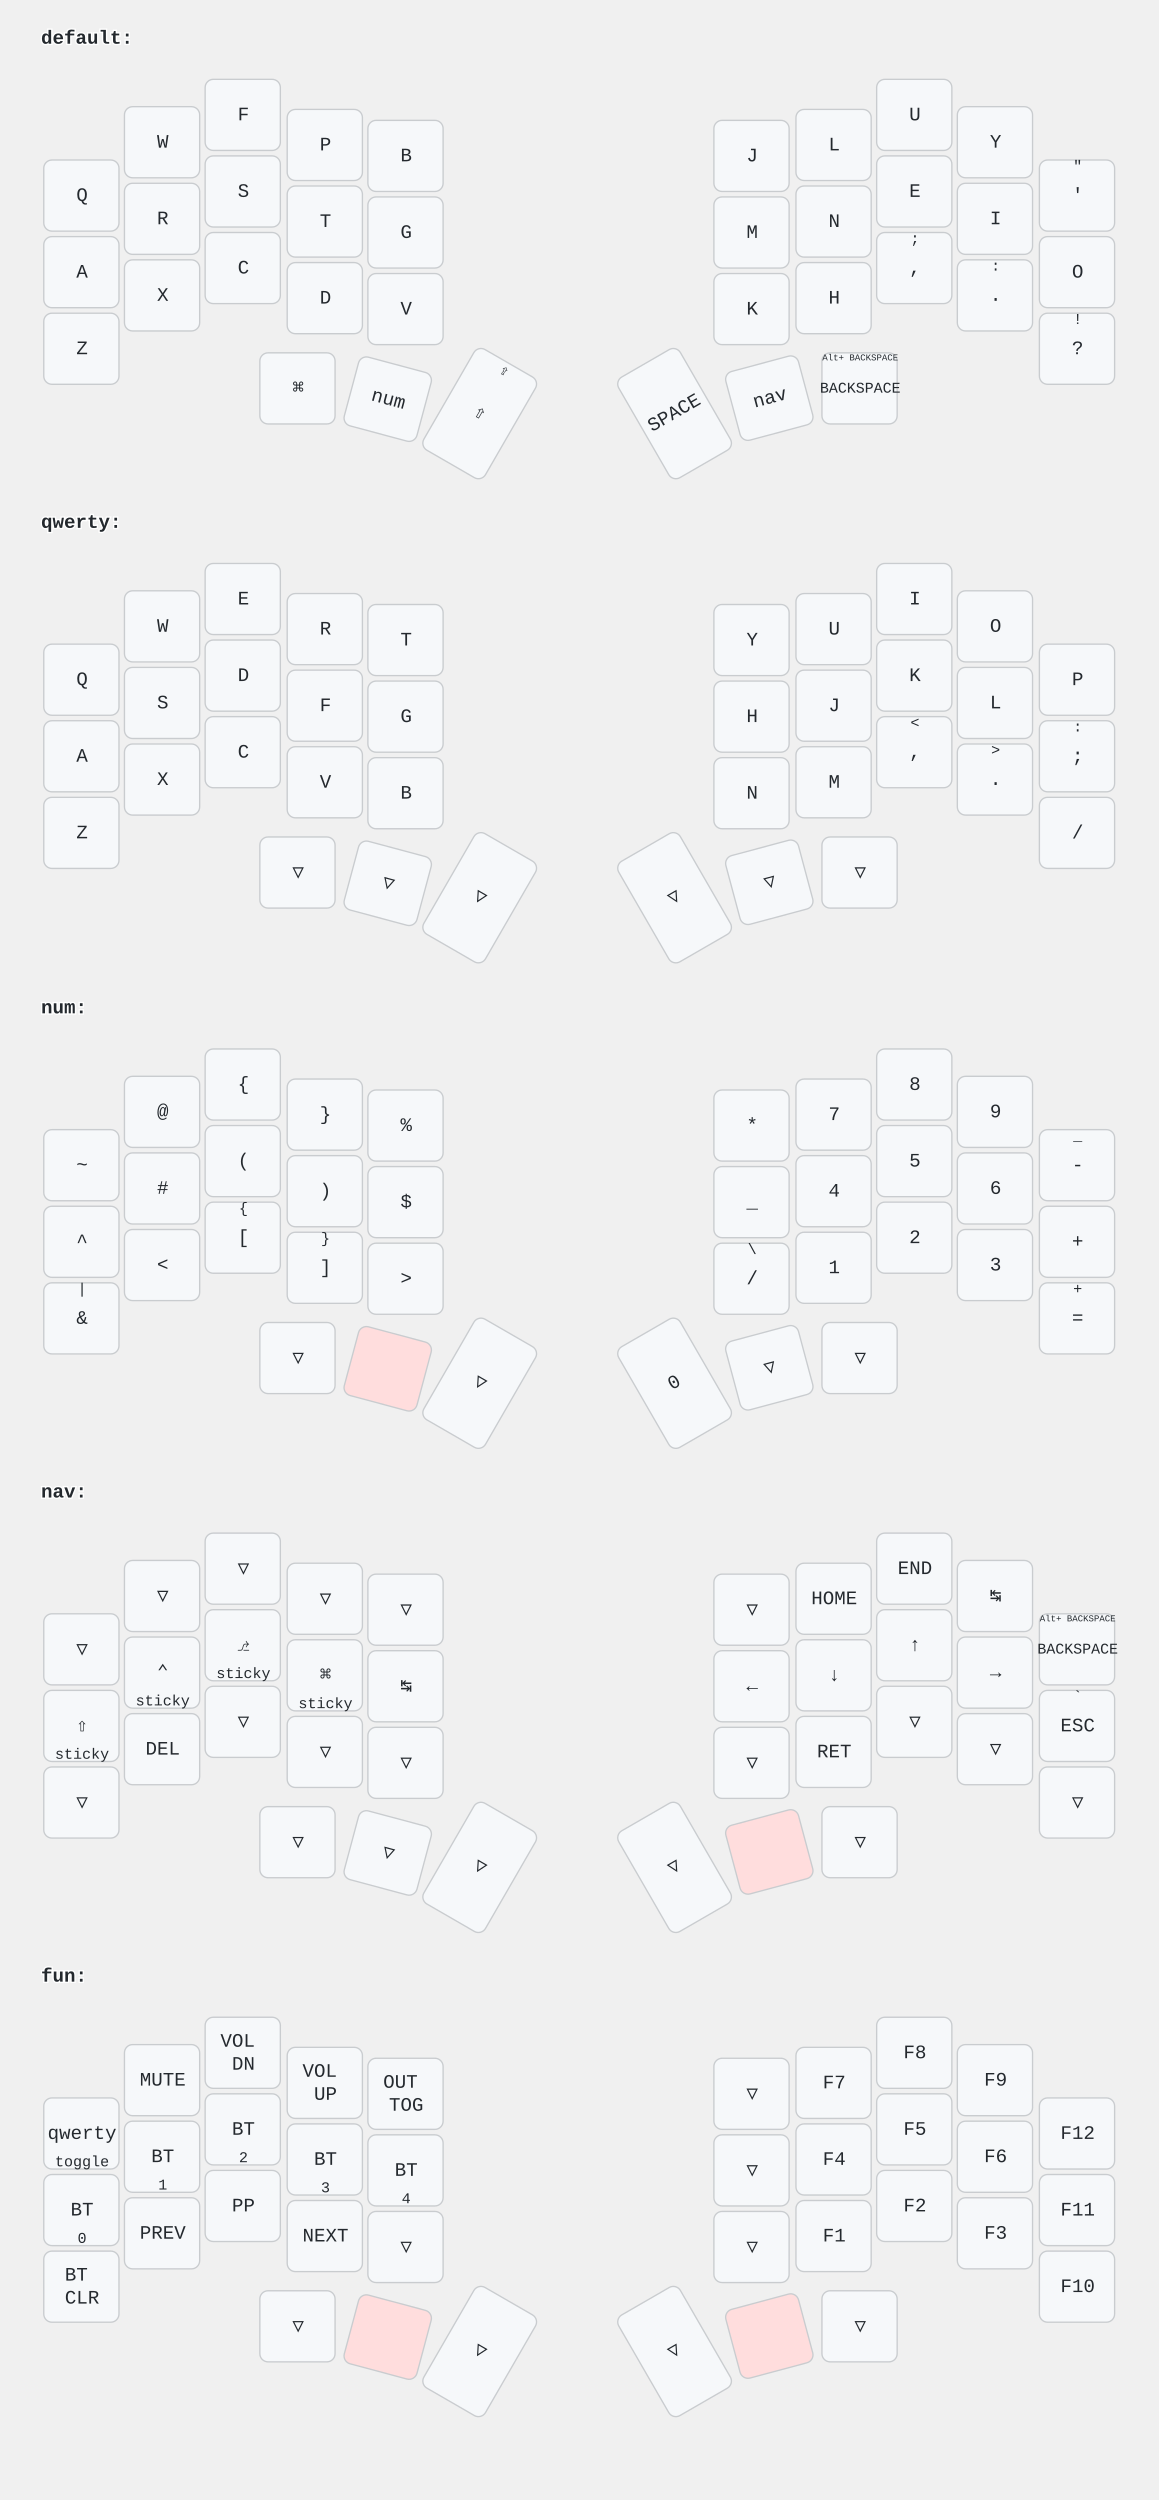
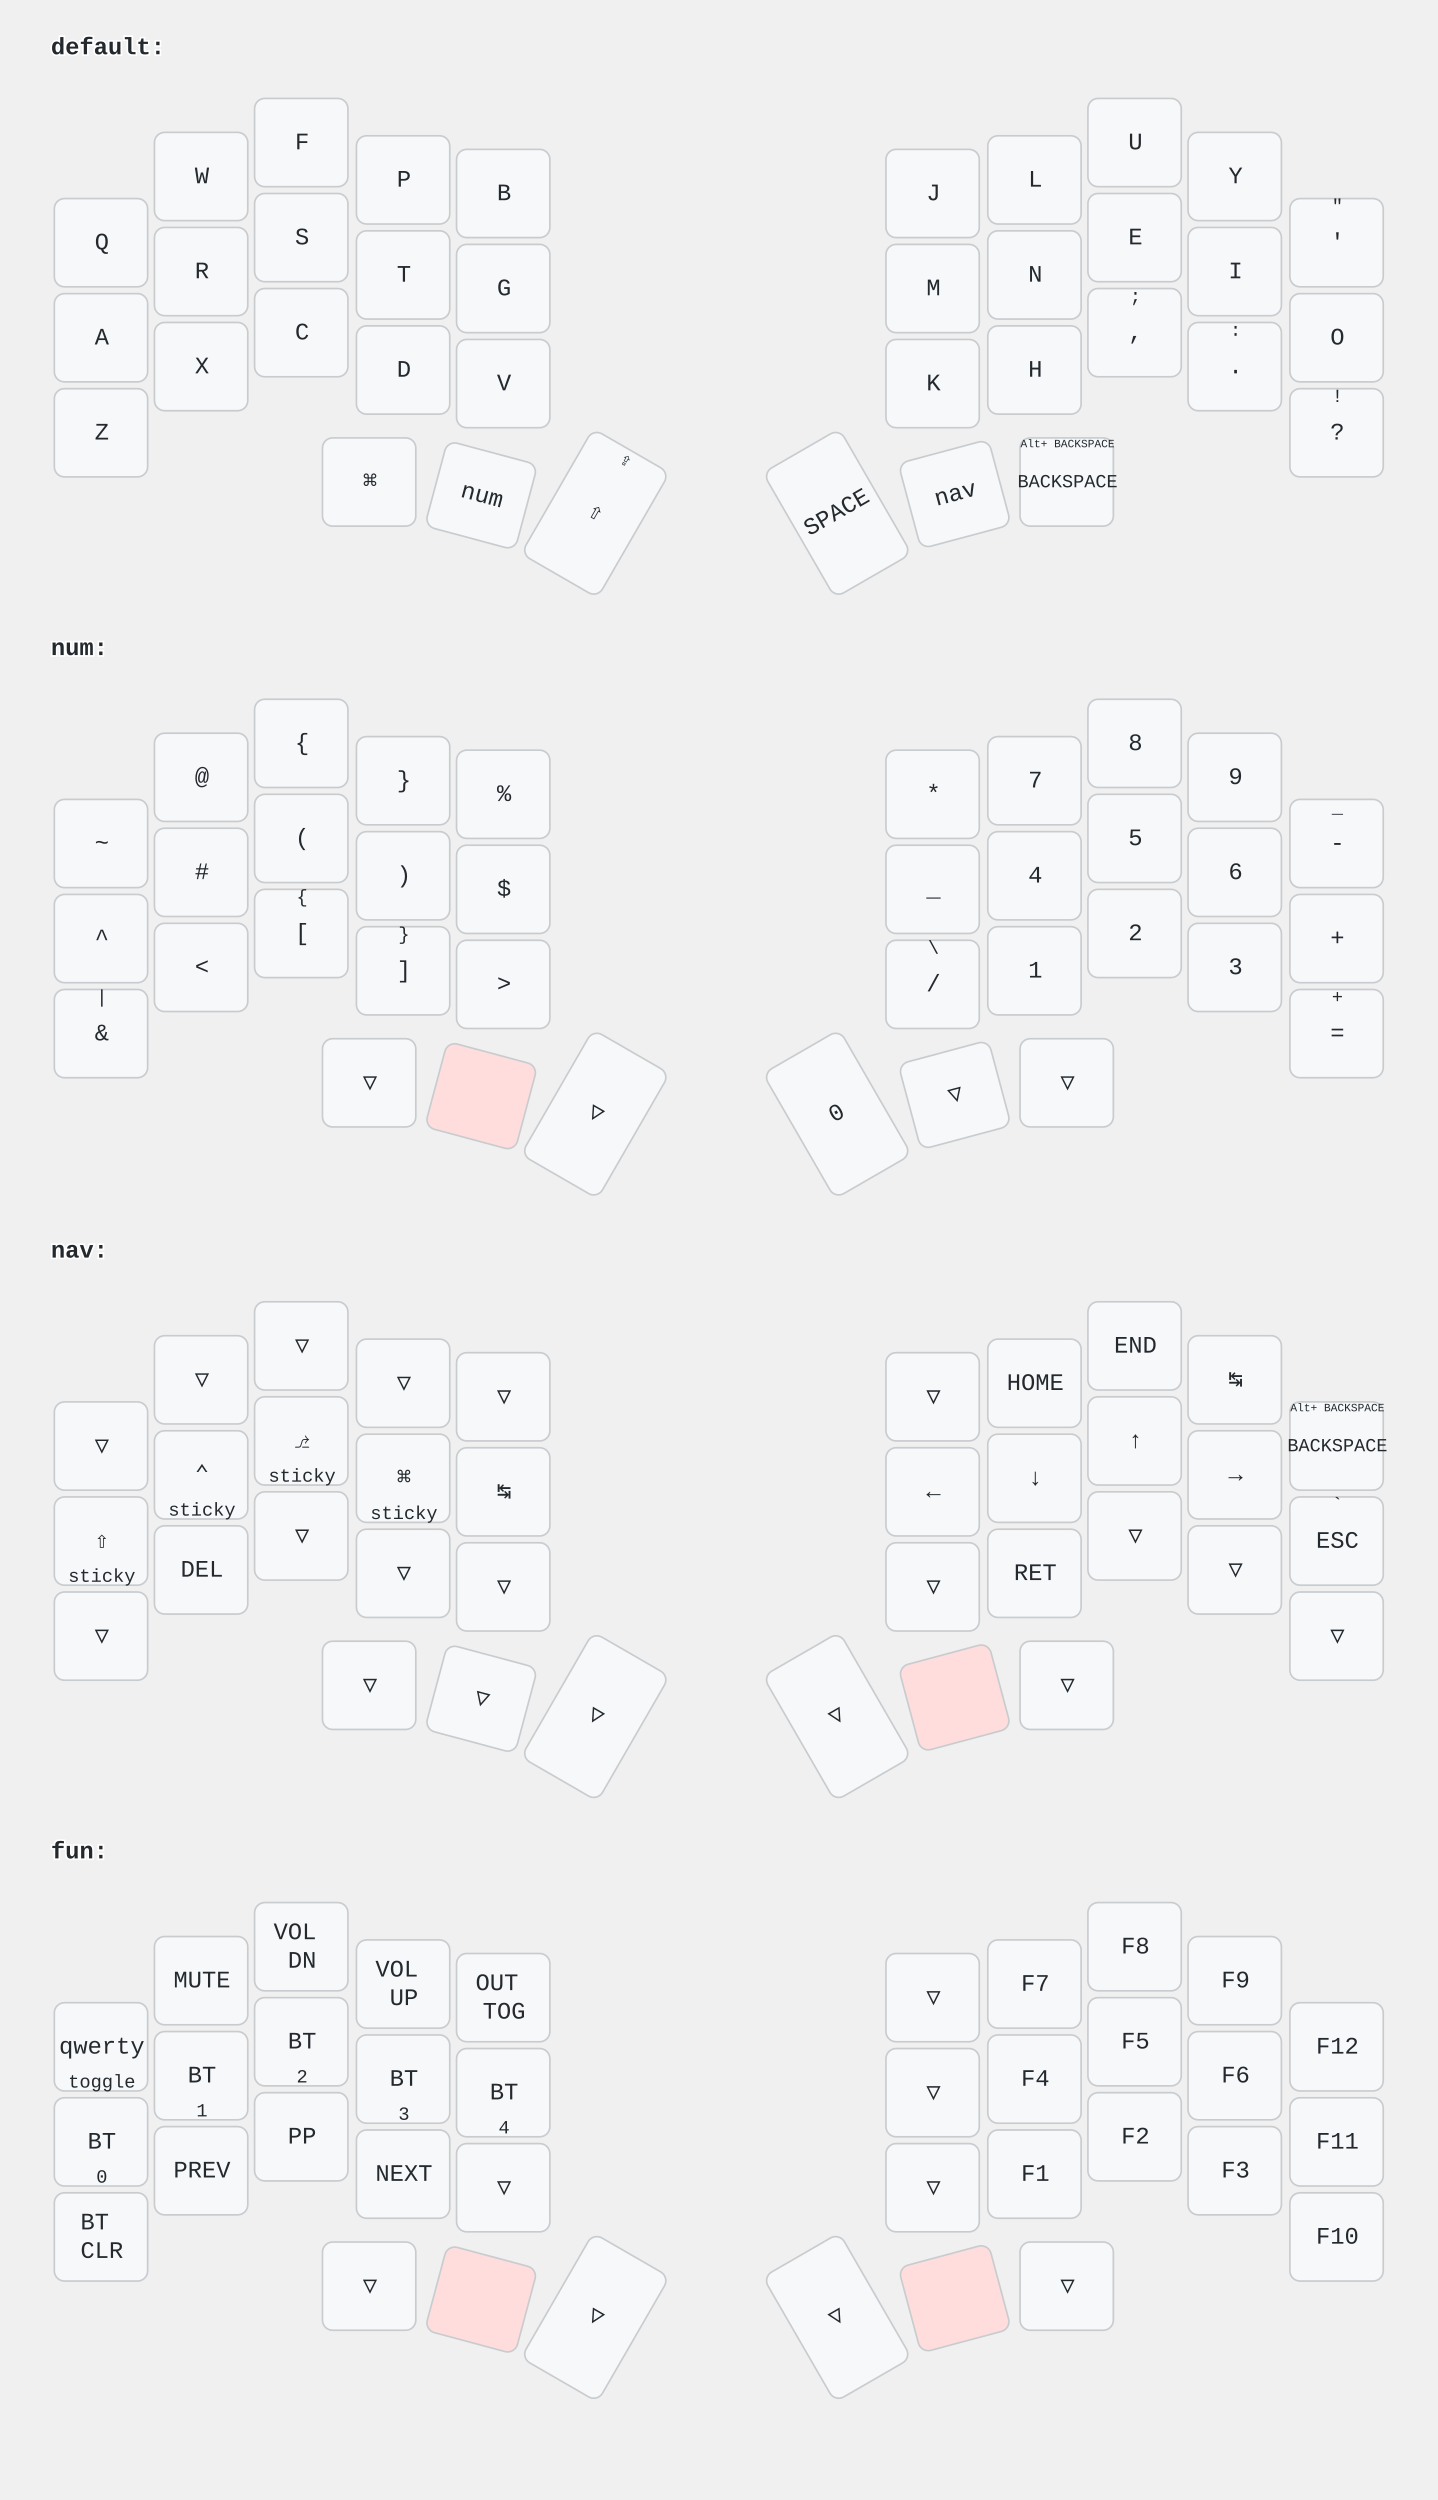
- <svg xmlns="http://www.w3.org/2000/svg" width="847" height="1828" viewBox="0 0 847 1828" class="keymap">
+ <svg xmlns="http://www.w3.org/2000/svg" width="847" height="1473" viewBox="0 0 847 1473" class="keymap">
  <style>/* font and background color specifications */
svg {
    font-family: SFMono-Regular,Consolas,Liberation Mono,Menlo,monospace;
    font-size: 14px;
    font-kerning: normal;
    text-rendering: optimizeLegibility;
    fill: #24292e;
}

/* default key styling */
rect {
    fill: #f6f8fa;
    stroke: #c9cccf;
    stroke-width: 1;
}

/* color accent for combo boxes */
rect.combo {
    fill: #cdf;
}

/* color accent for held keys */
rect.held, rect.combo.held {
    fill: #fdd;
}

/* color accent for ghost (optional) keys */
rect.ghost, rect.combo.ghost {
    fill: #ddd;
}

text {
    text-anchor: middle;
    dominant-baseline: middle;
}

/* styling for layer labels */
text.label {
    font-weight: bold;
    text-anchor: start;
    stroke: white;
    stroke-width: 2;
    paint-order: stroke;
}

/* styling for combo tap, and key hold/shifted label text */
text.combo, text.hold, text.shifted {
    font-size: 11px;
}

text.hold {
    text-anchor: middle;
    dominant-baseline: auto;
}

text.shifted {
    text-anchor: middle;
    dominant-baseline: hanging;
}

/* styling for hold/shifted label text in combo box */
text.combo.hold, text.combo.shifted {
    font-size: 8px;
}

/* styling for combo dendrons */
path {
    stroke-width: 1;
    stroke: gray;
    fill: none;
}
</style>
  <g transform="translate(30, 0)" class="layer-default">
    <text x="0" y="28" class="label">default:</text>
    <g transform="translate(0, 56)">
      <g transform="translate(30, 87)" class="key keypos-0">
        <rect rx="6" ry="6" x="-28" y="-26" width="55" height="52" class="key" />
        <text x="0" y="0" class="key tap">Q</text>
      </g>
      <g transform="translate(89, 48)" class="key keypos-1">
        <rect rx="6" ry="6" x="-28" y="-26" width="55" height="52" class="key" />
        <text x="0" y="0" class="key tap">W</text>
      </g>
      <g transform="translate(148, 28)" class="key keypos-2">
        <rect rx="6" ry="6" x="-28" y="-26" width="55" height="52" class="key" />
        <text x="0" y="0" class="key tap">F</text>
      </g>
      <g transform="translate(208, 50)" class="key keypos-3">
        <rect rx="6" ry="6" x="-28" y="-26" width="55" height="52" class="key" />
        <text x="0" y="0" class="key tap">P</text>
      </g>
      <g transform="translate(267, 58)" class="key keypos-4">
        <rect rx="6" ry="6" x="-28" y="-26" width="55" height="52" class="key" />
        <text x="0" y="0" class="key tap">B</text>
      </g>
      <g transform="translate(520, 58)" class="key keypos-5">
        <rect rx="6" ry="6" x="-28" y="-26" width="55" height="52" class="key" />
        <text x="0" y="0" class="key tap">J</text>
      </g>
      <g transform="translate(580, 50)" class="key keypos-6">
        <rect rx="6" ry="6" x="-28" y="-26" width="55" height="52" class="key" />
        <text x="0" y="0" class="key tap">L</text>
      </g>
      <g transform="translate(639, 28)" class="key keypos-7">
        <rect rx="6" ry="6" x="-28" y="-26" width="55" height="52" class="key" />
        <text x="0" y="0" class="key tap">U</text>
      </g>
      <g transform="translate(698, 48)" class="key keypos-8">
        <rect rx="6" ry="6" x="-28" y="-26" width="55" height="52" class="key" />
        <text x="0" y="0" class="key tap">Y</text>
      </g>
      <g transform="translate(758, 87)" class="key keypos-9">
        <rect rx="6" ry="6" x="-28" y="-26" width="55" height="52" class="key" />
        <text x="0" y="0" class="key tap">'</text>
        <text x="0" y="-24" class="key shifted">"</text>
      </g>
      <g transform="translate(30, 143)" class="key keypos-10">
        <rect rx="6" ry="6" x="-28" y="-26" width="55" height="52" class="key" />
        <text x="0" y="0" class="key tap">A</text>
      </g>
      <g transform="translate(89, 104)" class="key keypos-11">
        <rect rx="6" ry="6" x="-28" y="-26" width="55" height="52" class="key" />
        <text x="0" y="0" class="key tap">R</text>
      </g>
      <g transform="translate(148, 84)" class="key keypos-12">
        <rect rx="6" ry="6" x="-28" y="-26" width="55" height="52" class="key" />
        <text x="0" y="0" class="key tap">S</text>
      </g>
      <g transform="translate(208, 106)" class="key keypos-13">
        <rect rx="6" ry="6" x="-28" y="-26" width="55" height="52" class="key" />
        <text x="0" y="0" class="key tap">T</text>
      </g>
      <g transform="translate(267, 114)" class="key keypos-14">
        <rect rx="6" ry="6" x="-28" y="-26" width="55" height="52" class="key" />
        <text x="0" y="0" class="key tap">G</text>
      </g>
      <g transform="translate(520, 114)" class="key keypos-15">
        <rect rx="6" ry="6" x="-28" y="-26" width="55" height="52" class="key" />
        <text x="0" y="0" class="key tap">M</text>
      </g>
      <g transform="translate(580, 106)" class="key keypos-16">
        <rect rx="6" ry="6" x="-28" y="-26" width="55" height="52" class="key" />
        <text x="0" y="0" class="key tap">N</text>
      </g>
      <g transform="translate(639, 84)" class="key keypos-17">
        <rect rx="6" ry="6" x="-28" y="-26" width="55" height="52" class="key" />
        <text x="0" y="0" class="key tap">E</text>
      </g>
      <g transform="translate(698, 104)" class="key keypos-18">
        <rect rx="6" ry="6" x="-28" y="-26" width="55" height="52" class="key" />
        <text x="0" y="0" class="key tap">I</text>
      </g>
      <g transform="translate(758, 143)" class="key keypos-19">
        <rect rx="6" ry="6" x="-28" y="-26" width="55" height="52" class="key" />
        <text x="0" y="0" class="key tap">O</text>
      </g>
      <g transform="translate(30, 199)" class="key keypos-20">
        <rect rx="6" ry="6" x="-28" y="-26" width="55" height="52" class="key" />
        <text x="0" y="0" class="key tap">Z</text>
      </g>
      <g transform="translate(89, 160)" class="key keypos-21">
        <rect rx="6" ry="6" x="-28" y="-26" width="55" height="52" class="key" />
        <text x="0" y="0" class="key tap">X</text>
      </g>
      <g transform="translate(148, 140)" class="key keypos-22">
        <rect rx="6" ry="6" x="-28" y="-26" width="55" height="52" class="key" />
        <text x="0" y="0" class="key tap">C</text>
      </g>
      <g transform="translate(208, 162)" class="key keypos-23">
        <rect rx="6" ry="6" x="-28" y="-26" width="55" height="52" class="key" />
        <text x="0" y="0" class="key tap">D</text>
      </g>
      <g transform="translate(267, 170)" class="key keypos-24">
        <rect rx="6" ry="6" x="-28" y="-26" width="55" height="52" class="key" />
        <text x="0" y="0" class="key tap">V</text>
      </g>
      <g transform="translate(520, 170)" class="key keypos-25">
        <rect rx="6" ry="6" x="-28" y="-26" width="55" height="52" class="key" />
        <text x="0" y="0" class="key tap">K</text>
      </g>
      <g transform="translate(580, 162)" class="key keypos-26">
        <rect rx="6" ry="6" x="-28" y="-26" width="55" height="52" class="key" />
        <text x="0" y="0" class="key tap">H</text>
      </g>
      <g transform="translate(639, 140)" class="key keypos-27">
        <rect rx="6" ry="6" x="-28" y="-26" width="55" height="52" class="key" />
        <text x="0" y="0" class="key tap">,</text>
        <text x="0" y="-24" class="key shifted">;</text>
      </g>
      <g transform="translate(698, 160)" class="key keypos-28">
        <rect rx="6" ry="6" x="-28" y="-26" width="55" height="52" class="key" />
        <text x="0" y="0" class="key tap">.</text>
        <text x="0" y="-24" class="key shifted">:</text>
      </g>
      <g transform="translate(758, 199)" class="key keypos-29">
        <rect rx="6" ry="6" x="-28" y="-26" width="55" height="52" class="key" />
        <text x="0" y="0" class="key tap">?</text>
        <text x="0" y="-24" class="key shifted">!</text>
      </g>
      <g transform="translate(188, 228)" class="key keypos-30">
        <rect rx="6" ry="6" x="-28" y="-26" width="55" height="52" class="key" />
        <text x="0" y="0" class="key tap">⌘</text>
      </g>
      <g transform="translate(254, 236) rotate(15.0)" class="key keypos-31">
        <rect rx="6" ry="6" x="-28" y="-26" width="55" height="52" class="key" />
        <text x="0" y="0" class="key tap">num</text>
      </g>
      <g transform="translate(321, 246) rotate(30.0)" class="key keypos-32">
        <rect rx="6" ry="6" x="-26" y="-42" width="52" height="85" class="key" />
        <text x="0" y="0" class="key tap">⇧</text>
        <text x="0" y="-40" class="key shifted">⇪</text>
      </g>
      <g transform="translate(463, 246) rotate(-30.0)" class="key keypos-33">
        <rect rx="6" ry="6" x="-26" y="-42" width="52" height="85" class="key" />
        <text x="0" y="0" class="key tap">SPACE</text>
      </g>
      <g transform="translate(533, 235) rotate(-15.0)" class="key keypos-34">
        <rect rx="6" ry="6" x="-28" y="-26" width="55" height="52" class="key" />
        <text x="0" y="0" class="key tap">nav</text>
      </g>
      <g transform="translate(599, 228)" class="key keypos-35">
        <rect rx="6" ry="6" x="-28" y="-26" width="55" height="52" class="key" />
        <text x="0" y="0" class="key tap">
          <tspan style="font-size: 78%">BACKSPACE</tspan>
        </text>
        <text x="0" y="-24" class="key shifted">
          <tspan style="font-size: 60%">Alt+ BACKSPACE</tspan>
        </text>
      </g>
    </g>
  </g>
-   <g transform="translate(30, 354)" class="layer-qwerty">
-     <text x="0" y="28" class="label">qwerty:</text>
-     <g transform="translate(0, 56)">
-       <g transform="translate(30, 87)" class="key keypos-0">
-         <rect rx="6" ry="6" x="-28" y="-26" width="55" height="52" class="key" />
-         <text x="0" y="0" class="key tap">Q</text>
-       </g>
-       <g transform="translate(89, 48)" class="key keypos-1">
-         <rect rx="6" ry="6" x="-28" y="-26" width="55" height="52" class="key" />
-         <text x="0" y="0" class="key tap">W</text>
-       </g>
-       <g transform="translate(148, 28)" class="key keypos-2">
-         <rect rx="6" ry="6" x="-28" y="-26" width="55" height="52" class="key" />
-         <text x="0" y="0" class="key tap">E</text>
-       </g>
-       <g transform="translate(208, 50)" class="key keypos-3">
-         <rect rx="6" ry="6" x="-28" y="-26" width="55" height="52" class="key" />
-         <text x="0" y="0" class="key tap">R</text>
-       </g>
-       <g transform="translate(267, 58)" class="key keypos-4">
-         <rect rx="6" ry="6" x="-28" y="-26" width="55" height="52" class="key" />
-         <text x="0" y="0" class="key tap">T</text>
-       </g>
-       <g transform="translate(520, 58)" class="key keypos-5">
-         <rect rx="6" ry="6" x="-28" y="-26" width="55" height="52" class="key" />
-         <text x="0" y="0" class="key tap">Y</text>
-       </g>
-       <g transform="translate(580, 50)" class="key keypos-6">
-         <rect rx="6" ry="6" x="-28" y="-26" width="55" height="52" class="key" />
-         <text x="0" y="0" class="key tap">U</text>
-       </g>
-       <g transform="translate(639, 28)" class="key keypos-7">
-         <rect rx="6" ry="6" x="-28" y="-26" width="55" height="52" class="key" />
-         <text x="0" y="0" class="key tap">I</text>
-       </g>
-       <g transform="translate(698, 48)" class="key keypos-8">
-         <rect rx="6" ry="6" x="-28" y="-26" width="55" height="52" class="key" />
-         <text x="0" y="0" class="key tap">O</text>
-       </g>
-       <g transform="translate(758, 87)" class="key keypos-9">
-         <rect rx="6" ry="6" x="-28" y="-26" width="55" height="52" class="key" />
-         <text x="0" y="0" class="key tap">P</text>
-       </g>
-       <g transform="translate(30, 143)" class="key keypos-10">
-         <rect rx="6" ry="6" x="-28" y="-26" width="55" height="52" class="key" />
-         <text x="0" y="0" class="key tap">A</text>
-       </g>
-       <g transform="translate(89, 104)" class="key keypos-11">
-         <rect rx="6" ry="6" x="-28" y="-26" width="55" height="52" class="key" />
-         <text x="0" y="0" class="key tap">S</text>
-       </g>
-       <g transform="translate(148, 84)" class="key keypos-12">
-         <rect rx="6" ry="6" x="-28" y="-26" width="55" height="52" class="key" />
-         <text x="0" y="0" class="key tap">D</text>
-       </g>
-       <g transform="translate(208, 106)" class="key keypos-13">
-         <rect rx="6" ry="6" x="-28" y="-26" width="55" height="52" class="key" />
-         <text x="0" y="0" class="key tap">F</text>
-       </g>
-       <g transform="translate(267, 114)" class="key keypos-14">
-         <rect rx="6" ry="6" x="-28" y="-26" width="55" height="52" class="key" />
-         <text x="0" y="0" class="key tap">G</text>
-       </g>
-       <g transform="translate(520, 114)" class="key keypos-15">
-         <rect rx="6" ry="6" x="-28" y="-26" width="55" height="52" class="key" />
-         <text x="0" y="0" class="key tap">H</text>
-       </g>
-       <g transform="translate(580, 106)" class="key keypos-16">
-         <rect rx="6" ry="6" x="-28" y="-26" width="55" height="52" class="key" />
-         <text x="0" y="0" class="key tap">J</text>
-       </g>
-       <g transform="translate(639, 84)" class="key keypos-17">
-         <rect rx="6" ry="6" x="-28" y="-26" width="55" height="52" class="key" />
-         <text x="0" y="0" class="key tap">K</text>
-       </g>
-       <g transform="translate(698, 104)" class="key keypos-18">
-         <rect rx="6" ry="6" x="-28" y="-26" width="55" height="52" class="key" />
-         <text x="0" y="0" class="key tap">L</text>
-       </g>
-       <g transform="translate(758, 143)" class="key keypos-19">
-         <rect rx="6" ry="6" x="-28" y="-26" width="55" height="52" class="key" />
-         <text x="0" y="0" class="key tap">;</text>
-         <text x="0" y="-24" class="key shifted">:</text>
-       </g>
-       <g transform="translate(30, 199)" class="key keypos-20">
-         <rect rx="6" ry="6" x="-28" y="-26" width="55" height="52" class="key" />
-         <text x="0" y="0" class="key tap">Z</text>
-       </g>
-       <g transform="translate(89, 160)" class="key keypos-21">
-         <rect rx="6" ry="6" x="-28" y="-26" width="55" height="52" class="key" />
-         <text x="0" y="0" class="key tap">X</text>
-       </g>
-       <g transform="translate(148, 140)" class="key keypos-22">
-         <rect rx="6" ry="6" x="-28" y="-26" width="55" height="52" class="key" />
-         <text x="0" y="0" class="key tap">C</text>
-       </g>
-       <g transform="translate(208, 162)" class="key keypos-23">
-         <rect rx="6" ry="6" x="-28" y="-26" width="55" height="52" class="key" />
-         <text x="0" y="0" class="key tap">V</text>
-       </g>
-       <g transform="translate(267, 170)" class="key keypos-24">
-         <rect rx="6" ry="6" x="-28" y="-26" width="55" height="52" class="key" />
-         <text x="0" y="0" class="key tap">B</text>
-       </g>
-       <g transform="translate(520, 170)" class="key keypos-25">
-         <rect rx="6" ry="6" x="-28" y="-26" width="55" height="52" class="key" />
-         <text x="0" y="0" class="key tap">N</text>
-       </g>
-       <g transform="translate(580, 162)" class="key keypos-26">
-         <rect rx="6" ry="6" x="-28" y="-26" width="55" height="52" class="key" />
-         <text x="0" y="0" class="key tap">M</text>
-       </g>
-       <g transform="translate(639, 140)" class="key keypos-27">
-         <rect rx="6" ry="6" x="-28" y="-26" width="55" height="52" class="key" />
-         <text x="0" y="0" class="key tap">,</text>
-         <text x="0" y="-24" class="key shifted">&lt;</text>
-       </g>
-       <g transform="translate(698, 160)" class="key keypos-28">
-         <rect rx="6" ry="6" x="-28" y="-26" width="55" height="52" class="key" />
-         <text x="0" y="0" class="key tap">.</text>
-         <text x="0" y="-24" class="key shifted">&gt;</text>
-       </g>
-       <g transform="translate(758, 199)" class="key keypos-29">
-         <rect rx="6" ry="6" x="-28" y="-26" width="55" height="52" class="key" />
-         <text x="0" y="0" class="key tap">/</text>
-       </g>
-       <g transform="translate(188, 228)" class="key trans keypos-30">
-         <rect rx="6" ry="6" x="-28" y="-26" width="55" height="52" class="key trans" />
-         <text x="0" y="0" class="key trans tap">▽</text>
-       </g>
-       <g transform="translate(254, 236) rotate(15.0)" class="key trans keypos-31">
-         <rect rx="6" ry="6" x="-28" y="-26" width="55" height="52" class="key trans" />
-         <text x="0" y="0" class="key trans tap">▽</text>
-       </g>
-       <g transform="translate(321, 246) rotate(30.0)" class="key trans keypos-32">
-         <rect rx="6" ry="6" x="-26" y="-42" width="52" height="85" class="key trans" />
-         <text x="0" y="0" class="key trans tap">▽</text>
-       </g>
-       <g transform="translate(463, 246) rotate(-30.0)" class="key trans keypos-33">
-         <rect rx="6" ry="6" x="-26" y="-42" width="52" height="85" class="key trans" />
-         <text x="0" y="0" class="key trans tap">▽</text>
-       </g>
-       <g transform="translate(533, 235) rotate(-15.0)" class="key trans keypos-34">
-         <rect rx="6" ry="6" x="-28" y="-26" width="55" height="52" class="key trans" />
-         <text x="0" y="0" class="key trans tap">▽</text>
-       </g>
-       <g transform="translate(599, 228)" class="key trans keypos-35">
-         <rect rx="6" ry="6" x="-28" y="-26" width="55" height="52" class="key trans" />
-         <text x="0" y="0" class="key trans tap">▽</text>
-       </g>
-     </g>
-   </g>
-   <g transform="translate(30, 709)" class="layer-num">
+   <g transform="translate(30, 354)" class="layer-num">
    <text x="0" y="28" class="label">num:</text>
    <g transform="translate(0, 56)">
      <g transform="translate(30, 87)" class="key keypos-0">
        <rect rx="6" ry="6" x="-28" y="-26" width="55" height="52" class="key" />
        <text x="0" y="0" class="key tap">~</text>
      </g>
      <g transform="translate(89, 48)" class="key keypos-1">
        <rect rx="6" ry="6" x="-28" y="-26" width="55" height="52" class="key" />
        <text x="0" y="0" class="key tap">@</text>
      </g>
      <g transform="translate(148, 28)" class="key keypos-2">
        <rect rx="6" ry="6" x="-28" y="-26" width="55" height="52" class="key" />
        <text x="0" y="0" class="key tap">{</text>
      </g>
      <g transform="translate(208, 50)" class="key keypos-3">
        <rect rx="6" ry="6" x="-28" y="-26" width="55" height="52" class="key" />
        <text x="0" y="0" class="key tap">}</text>
      </g>
      <g transform="translate(267, 58)" class="key keypos-4">
        <rect rx="6" ry="6" x="-28" y="-26" width="55" height="52" class="key" />
        <text x="0" y="0" class="key tap">%</text>
      </g>
      <g transform="translate(520, 58)" class="key keypos-5">
        <rect rx="6" ry="6" x="-28" y="-26" width="55" height="52" class="key" />
        <text x="0" y="0" class="key tap">*</text>
      </g>
      <g transform="translate(580, 50)" class="key keypos-6">
        <rect rx="6" ry="6" x="-28" y="-26" width="55" height="52" class="key" />
        <text x="0" y="0" class="key tap">7</text>
      </g>
      <g transform="translate(639, 28)" class="key keypos-7">
        <rect rx="6" ry="6" x="-28" y="-26" width="55" height="52" class="key" />
        <text x="0" y="0" class="key tap">8</text>
      </g>
      <g transform="translate(698, 48)" class="key keypos-8">
        <rect rx="6" ry="6" x="-28" y="-26" width="55" height="52" class="key" />
        <text x="0" y="0" class="key tap">9</text>
      </g>
      <g transform="translate(758, 87)" class="key keypos-9">
        <rect rx="6" ry="6" x="-28" y="-26" width="55" height="52" class="key" />
        <text x="0" y="0" class="key tap">-</text>
        <text x="0" y="-24" class="key shifted">_</text>
      </g>
      <g transform="translate(30, 143)" class="key keypos-10">
        <rect rx="6" ry="6" x="-28" y="-26" width="55" height="52" class="key" />
        <text x="0" y="0" class="key tap">^</text>
      </g>
      <g transform="translate(89, 104)" class="key keypos-11">
        <rect rx="6" ry="6" x="-28" y="-26" width="55" height="52" class="key" />
        <text x="0" y="0" class="key tap">#</text>
      </g>
      <g transform="translate(148, 84)" class="key keypos-12">
        <rect rx="6" ry="6" x="-28" y="-26" width="55" height="52" class="key" />
        <text x="0" y="0" class="key tap">(</text>
      </g>
      <g transform="translate(208, 106)" class="key keypos-13">
        <rect rx="6" ry="6" x="-28" y="-26" width="55" height="52" class="key" />
        <text x="0" y="0" class="key tap">)</text>
      </g>
      <g transform="translate(267, 114)" class="key keypos-14">
        <rect rx="6" ry="6" x="-28" y="-26" width="55" height="52" class="key" />
        <text x="0" y="0" class="key tap">$</text>
      </g>
      <g transform="translate(520, 114)" class="key keypos-15">
        <rect rx="6" ry="6" x="-28" y="-26" width="55" height="52" class="key" />
        <text x="0" y="0" class="key tap">_</text>
      </g>
      <g transform="translate(580, 106)" class="key keypos-16">
        <rect rx="6" ry="6" x="-28" y="-26" width="55" height="52" class="key" />
        <text x="0" y="0" class="key tap">4</text>
      </g>
      <g transform="translate(639, 84)" class="key keypos-17">
        <rect rx="6" ry="6" x="-28" y="-26" width="55" height="52" class="key" />
        <text x="0" y="0" class="key tap">5</text>
      </g>
      <g transform="translate(698, 104)" class="key keypos-18">
        <rect rx="6" ry="6" x="-28" y="-26" width="55" height="52" class="key" />
        <text x="0" y="0" class="key tap">6</text>
      </g>
      <g transform="translate(758, 143)" class="key keypos-19">
        <rect rx="6" ry="6" x="-28" y="-26" width="55" height="52" class="key" />
        <text x="0" y="0" class="key tap">+</text>
      </g>
      <g transform="translate(30, 199)" class="key keypos-20">
        <rect rx="6" ry="6" x="-28" y="-26" width="55" height="52" class="key" />
        <text x="0" y="0" class="key tap">&amp;</text>
        <text x="0" y="-24" class="key shifted">|</text>
      </g>
      <g transform="translate(89, 160)" class="key keypos-21">
        <rect rx="6" ry="6" x="-28" y="-26" width="55" height="52" class="key" />
        <text x="0" y="0" class="key tap">&lt;</text>
      </g>
      <g transform="translate(148, 140)" class="key keypos-22">
        <rect rx="6" ry="6" x="-28" y="-26" width="55" height="52" class="key" />
        <text x="0" y="0" class="key tap">[</text>
        <text x="0" y="-24" class="key shifted">{</text>
      </g>
      <g transform="translate(208, 162)" class="key keypos-23">
        <rect rx="6" ry="6" x="-28" y="-26" width="55" height="52" class="key" />
        <text x="0" y="0" class="key tap">]</text>
        <text x="0" y="-24" class="key shifted">}</text>
      </g>
      <g transform="translate(267, 170)" class="key keypos-24">
        <rect rx="6" ry="6" x="-28" y="-26" width="55" height="52" class="key" />
        <text x="0" y="0" class="key tap">&gt;</text>
      </g>
      <g transform="translate(520, 170)" class="key keypos-25">
        <rect rx="6" ry="6" x="-28" y="-26" width="55" height="52" class="key" />
        <text x="0" y="0" class="key tap">/</text>
        <text x="0" y="-24" class="key shifted">\</text>
      </g>
      <g transform="translate(580, 162)" class="key keypos-26">
        <rect rx="6" ry="6" x="-28" y="-26" width="55" height="52" class="key" />
        <text x="0" y="0" class="key tap">1</text>
      </g>
      <g transform="translate(639, 140)" class="key keypos-27">
        <rect rx="6" ry="6" x="-28" y="-26" width="55" height="52" class="key" />
        <text x="0" y="0" class="key tap">2</text>
      </g>
      <g transform="translate(698, 160)" class="key keypos-28">
        <rect rx="6" ry="6" x="-28" y="-26" width="55" height="52" class="key" />
        <text x="0" y="0" class="key tap">3</text>
      </g>
      <g transform="translate(758, 199)" class="key keypos-29">
        <rect rx="6" ry="6" x="-28" y="-26" width="55" height="52" class="key" />
        <text x="0" y="0" class="key tap">=</text>
        <text x="0" y="-24" class="key shifted">+</text>
      </g>
      <g transform="translate(188, 228)" class="key trans keypos-30">
        <rect rx="6" ry="6" x="-28" y="-26" width="55" height="52" class="key trans" />
        <text x="0" y="0" class="key trans tap">▽</text>
      </g>
      <g transform="translate(254, 236) rotate(15.0)" class="key held keypos-31">
        <rect rx="6" ry="6" x="-28" y="-26" width="55" height="52" class="key held" />
      </g>
      <g transform="translate(321, 246) rotate(30.0)" class="key trans keypos-32">
        <rect rx="6" ry="6" x="-26" y="-42" width="52" height="85" class="key trans" />
        <text x="0" y="0" class="key trans tap">▽</text>
      </g>
      <g transform="translate(463, 246) rotate(-30.0)" class="key keypos-33">
        <rect rx="6" ry="6" x="-26" y="-42" width="52" height="85" class="key" />
        <text x="0" y="0" class="key tap">0</text>
      </g>
      <g transform="translate(533, 235) rotate(-15.0)" class="key trans keypos-34">
        <rect rx="6" ry="6" x="-28" y="-26" width="55" height="52" class="key trans" />
        <text x="0" y="0" class="key trans tap">▽</text>
      </g>
      <g transform="translate(599, 228)" class="key trans keypos-35">
        <rect rx="6" ry="6" x="-28" y="-26" width="55" height="52" class="key trans" />
        <text x="0" y="0" class="key trans tap">▽</text>
      </g>
    </g>
  </g>
-   <g transform="translate(30, 1063)" class="layer-nav">
+   <g transform="translate(30, 709)" class="layer-nav">
    <text x="0" y="28" class="label">nav:</text>
    <g transform="translate(0, 56)">
      <g transform="translate(30, 87)" class="key trans keypos-0">
        <rect rx="6" ry="6" x="-28" y="-26" width="55" height="52" class="key trans" />
        <text x="0" y="0" class="key trans tap">▽</text>
      </g>
      <g transform="translate(89, 48)" class="key trans keypos-1">
        <rect rx="6" ry="6" x="-28" y="-26" width="55" height="52" class="key trans" />
        <text x="0" y="0" class="key trans tap">▽</text>
      </g>
      <g transform="translate(148, 28)" class="key trans keypos-2">
        <rect rx="6" ry="6" x="-28" y="-26" width="55" height="52" class="key trans" />
        <text x="0" y="0" class="key trans tap">▽</text>
      </g>
      <g transform="translate(208, 50)" class="key trans keypos-3">
        <rect rx="6" ry="6" x="-28" y="-26" width="55" height="52" class="key trans" />
        <text x="0" y="0" class="key trans tap">▽</text>
      </g>
      <g transform="translate(267, 58)" class="key trans keypos-4">
        <rect rx="6" ry="6" x="-28" y="-26" width="55" height="52" class="key trans" />
        <text x="0" y="0" class="key trans tap">▽</text>
      </g>
      <g transform="translate(520, 58)" class="key trans keypos-5">
        <rect rx="6" ry="6" x="-28" y="-26" width="55" height="52" class="key trans" />
        <text x="0" y="0" class="key trans tap">▽</text>
      </g>
      <g transform="translate(580, 50)" class="key keypos-6">
        <rect rx="6" ry="6" x="-28" y="-26" width="55" height="52" class="key" />
        <text x="0" y="0" class="key tap">HOME</text>
      </g>
      <g transform="translate(639, 28)" class="key keypos-7">
        <rect rx="6" ry="6" x="-28" y="-26" width="55" height="52" class="key" />
        <text x="0" y="0" class="key tap">END</text>
      </g>
      <g transform="translate(698, 48)" class="key keypos-8">
        <rect rx="6" ry="6" x="-28" y="-26" width="55" height="52" class="key" />
        <text x="0" y="0" class="key tap">↹</text>
      </g>
      <g transform="translate(758, 87)" class="key keypos-9">
        <rect rx="6" ry="6" x="-28" y="-26" width="55" height="52" class="key" />
        <text x="0" y="0" class="key tap">
          <tspan style="font-size: 78%">BACKSPACE</tspan>
        </text>
        <text x="0" y="-24" class="key shifted">
          <tspan style="font-size: 60%">Alt+ BACKSPACE</tspan>
        </text>
      </g>
      <g transform="translate(30, 143)" class="key keypos-10">
        <rect rx="6" ry="6" x="-28" y="-26" width="55" height="52" class="key" />
        <text x="0" y="0" class="key tap">⇧</text>
        <text x="0" y="24" class="key hold">sticky</text>
      </g>
      <g transform="translate(89, 104)" class="key keypos-11">
        <rect rx="6" ry="6" x="-28" y="-26" width="55" height="52" class="key" />
        <text x="0" y="0" class="key tap">⌃</text>
        <text x="0" y="24" class="key hold">sticky</text>
      </g>
      <g transform="translate(148, 84)" class="key keypos-12">
        <rect rx="6" ry="6" x="-28" y="-26" width="55" height="52" class="key" />
        <text x="0" y="0" class="key tap">⎇</text>
        <text x="0" y="24" class="key hold">sticky</text>
      </g>
      <g transform="translate(208, 106)" class="key keypos-13">
        <rect rx="6" ry="6" x="-28" y="-26" width="55" height="52" class="key" />
        <text x="0" y="0" class="key tap">⌘</text>
        <text x="0" y="24" class="key hold">sticky</text>
      </g>
      <g transform="translate(267, 114)" class="key keypos-14">
        <rect rx="6" ry="6" x="-28" y="-26" width="55" height="52" class="key" />
        <text x="0" y="0" class="key tap">↹</text>
      </g>
      <g transform="translate(520, 114)" class="key keypos-15">
        <rect rx="6" ry="6" x="-28" y="-26" width="55" height="52" class="key" />
        <text x="0" y="0" class="key tap">←</text>
      </g>
      <g transform="translate(580, 106)" class="key keypos-16">
        <rect rx="6" ry="6" x="-28" y="-26" width="55" height="52" class="key" />
        <text x="0" y="0" class="key tap">↓</text>
      </g>
      <g transform="translate(639, 84)" class="key keypos-17">
        <rect rx="6" ry="6" x="-28" y="-26" width="55" height="52" class="key" />
        <text x="0" y="0" class="key tap">↑</text>
      </g>
      <g transform="translate(698, 104)" class="key keypos-18">
        <rect rx="6" ry="6" x="-28" y="-26" width="55" height="52" class="key" />
        <text x="0" y="0" class="key tap">→</text>
      </g>
      <g transform="translate(758, 143)" class="key keypos-19">
        <rect rx="6" ry="6" x="-28" y="-26" width="55" height="52" class="key" />
        <text x="0" y="0" class="key tap">ESC</text>
        <text x="0" y="-24" class="key shifted">`</text>
      </g>
      <g transform="translate(30, 199)" class="key trans keypos-20">
        <rect rx="6" ry="6" x="-28" y="-26" width="55" height="52" class="key trans" />
        <text x="0" y="0" class="key trans tap">▽</text>
      </g>
      <g transform="translate(89, 160)" class="key keypos-21">
        <rect rx="6" ry="6" x="-28" y="-26" width="55" height="52" class="key" />
        <text x="0" y="0" class="key tap">DEL</text>
      </g>
      <g transform="translate(148, 140)" class="key trans keypos-22">
        <rect rx="6" ry="6" x="-28" y="-26" width="55" height="52" class="key trans" />
        <text x="0" y="0" class="key trans tap">▽</text>
      </g>
      <g transform="translate(208, 162)" class="key trans keypos-23">
        <rect rx="6" ry="6" x="-28" y="-26" width="55" height="52" class="key trans" />
        <text x="0" y="0" class="key trans tap">▽</text>
      </g>
      <g transform="translate(267, 170)" class="key trans keypos-24">
        <rect rx="6" ry="6" x="-28" y="-26" width="55" height="52" class="key trans" />
        <text x="0" y="0" class="key trans tap">▽</text>
      </g>
      <g transform="translate(520, 170)" class="key trans keypos-25">
        <rect rx="6" ry="6" x="-28" y="-26" width="55" height="52" class="key trans" />
        <text x="0" y="0" class="key trans tap">▽</text>
      </g>
      <g transform="translate(580, 162)" class="key keypos-26">
        <rect rx="6" ry="6" x="-28" y="-26" width="55" height="52" class="key" />
        <text x="0" y="0" class="key tap">RET</text>
      </g>
      <g transform="translate(639, 140)" class="key trans keypos-27">
        <rect rx="6" ry="6" x="-28" y="-26" width="55" height="52" class="key trans" />
        <text x="0" y="0" class="key trans tap">▽</text>
      </g>
      <g transform="translate(698, 160)" class="key trans keypos-28">
        <rect rx="6" ry="6" x="-28" y="-26" width="55" height="52" class="key trans" />
        <text x="0" y="0" class="key trans tap">▽</text>
      </g>
      <g transform="translate(758, 199)" class="key trans keypos-29">
        <rect rx="6" ry="6" x="-28" y="-26" width="55" height="52" class="key trans" />
        <text x="0" y="0" class="key trans tap">▽</text>
      </g>
      <g transform="translate(188, 228)" class="key trans keypos-30">
        <rect rx="6" ry="6" x="-28" y="-26" width="55" height="52" class="key trans" />
        <text x="0" y="0" class="key trans tap">▽</text>
      </g>
      <g transform="translate(254, 236) rotate(15.0)" class="key trans keypos-31">
        <rect rx="6" ry="6" x="-28" y="-26" width="55" height="52" class="key trans" />
        <text x="0" y="0" class="key trans tap">▽</text>
      </g>
      <g transform="translate(321, 246) rotate(30.0)" class="key trans keypos-32">
        <rect rx="6" ry="6" x="-26" y="-42" width="52" height="85" class="key trans" />
        <text x="0" y="0" class="key trans tap">▽</text>
      </g>
      <g transform="translate(463, 246) rotate(-30.0)" class="key trans keypos-33">
        <rect rx="6" ry="6" x="-26" y="-42" width="52" height="85" class="key trans" />
        <text x="0" y="0" class="key trans tap">▽</text>
      </g>
      <g transform="translate(533, 235) rotate(-15.0)" class="key held keypos-34">
        <rect rx="6" ry="6" x="-28" y="-26" width="55" height="52" class="key held" />
      </g>
      <g transform="translate(599, 228)" class="key trans keypos-35">
        <rect rx="6" ry="6" x="-28" y="-26" width="55" height="52" class="key trans" />
        <text x="0" y="0" class="key trans tap">▽</text>
      </g>
    </g>
  </g>
-   <g transform="translate(30, 1417)" class="layer-fun">
+   <g transform="translate(30, 1063)" class="layer-fun">
    <text x="0" y="28" class="label">fun:</text>
    <g transform="translate(0, 56)">
      <g transform="translate(30, 87)" class="key keypos-0">
        <rect rx="6" ry="6" x="-28" y="-26" width="55" height="52" class="key" />
        <text x="0" y="0" class="key tap">qwerty</text>
        <text x="0" y="24" class="key hold">toggle</text>
      </g>
      <g transform="translate(89, 48)" class="key keypos-1">
        <rect rx="6" ry="6" x="-28" y="-26" width="55" height="52" class="key" />
        <text x="0" y="0" class="key tap">MUTE</text>
      </g>
      <g transform="translate(148, 28)" class="key keypos-2">
        <rect rx="6" ry="6" x="-28" y="-26" width="55" height="52" class="key" />
        <text x="0" y="0" class="key tap">
          <tspan x="0" dy="-0.6em">VOL</tspan>
          <tspan x="0" dy="1.2em">DN</tspan>
        </text>
      </g>
      <g transform="translate(208, 50)" class="key keypos-3">
        <rect rx="6" ry="6" x="-28" y="-26" width="55" height="52" class="key" />
        <text x="0" y="0" class="key tap">
          <tspan x="0" dy="-0.6em">VOL</tspan>
          <tspan x="0" dy="1.2em">UP</tspan>
        </text>
      </g>
      <g transform="translate(267, 58)" class="key keypos-4">
        <rect rx="6" ry="6" x="-28" y="-26" width="55" height="52" class="key" />
        <text x="0" y="0" class="key tap">
          <tspan x="0" dy="-0.6em">OUT</tspan>
          <tspan x="0" dy="1.2em">TOG</tspan>
        </text>
      </g>
      <g transform="translate(520, 58)" class="key trans keypos-5">
        <rect rx="6" ry="6" x="-28" y="-26" width="55" height="52" class="key trans" />
        <text x="0" y="0" class="key trans tap">▽</text>
      </g>
      <g transform="translate(580, 50)" class="key keypos-6">
        <rect rx="6" ry="6" x="-28" y="-26" width="55" height="52" class="key" />
        <text x="0" y="0" class="key tap">F7</text>
      </g>
      <g transform="translate(639, 28)" class="key keypos-7">
        <rect rx="6" ry="6" x="-28" y="-26" width="55" height="52" class="key" />
        <text x="0" y="0" class="key tap">F8</text>
      </g>
      <g transform="translate(698, 48)" class="key keypos-8">
        <rect rx="6" ry="6" x="-28" y="-26" width="55" height="52" class="key" />
        <text x="0" y="0" class="key tap">F9</text>
      </g>
      <g transform="translate(758, 87)" class="key keypos-9">
        <rect rx="6" ry="6" x="-28" y="-26" width="55" height="52" class="key" />
        <text x="0" y="0" class="key tap">F12</text>
      </g>
      <g transform="translate(30, 143)" class="key keypos-10">
        <rect rx="6" ry="6" x="-28" y="-26" width="55" height="52" class="key" />
        <text x="0" y="0" class="key tap">BT</text>
        <text x="0" y="24" class="key hold">0</text>
      </g>
      <g transform="translate(89, 104)" class="key keypos-11">
        <rect rx="6" ry="6" x="-28" y="-26" width="55" height="52" class="key" />
        <text x="0" y="0" class="key tap">BT</text>
        <text x="0" y="24" class="key hold">1</text>
      </g>
      <g transform="translate(148, 84)" class="key keypos-12">
        <rect rx="6" ry="6" x="-28" y="-26" width="55" height="52" class="key" />
        <text x="0" y="0" class="key tap">BT</text>
        <text x="0" y="24" class="key hold">2</text>
      </g>
      <g transform="translate(208, 106)" class="key keypos-13">
        <rect rx="6" ry="6" x="-28" y="-26" width="55" height="52" class="key" />
        <text x="0" y="0" class="key tap">BT</text>
        <text x="0" y="24" class="key hold">3</text>
      </g>
      <g transform="translate(267, 114)" class="key keypos-14">
        <rect rx="6" ry="6" x="-28" y="-26" width="55" height="52" class="key" />
        <text x="0" y="0" class="key tap">BT</text>
        <text x="0" y="24" class="key hold">4</text>
      </g>
      <g transform="translate(520, 114)" class="key trans keypos-15">
        <rect rx="6" ry="6" x="-28" y="-26" width="55" height="52" class="key trans" />
        <text x="0" y="0" class="key trans tap">▽</text>
      </g>
      <g transform="translate(580, 106)" class="key keypos-16">
        <rect rx="6" ry="6" x="-28" y="-26" width="55" height="52" class="key" />
        <text x="0" y="0" class="key tap">F4</text>
      </g>
      <g transform="translate(639, 84)" class="key keypos-17">
        <rect rx="6" ry="6" x="-28" y="-26" width="55" height="52" class="key" />
        <text x="0" y="0" class="key tap">F5</text>
      </g>
      <g transform="translate(698, 104)" class="key keypos-18">
        <rect rx="6" ry="6" x="-28" y="-26" width="55" height="52" class="key" />
        <text x="0" y="0" class="key tap">F6</text>
      </g>
      <g transform="translate(758, 143)" class="key keypos-19">
        <rect rx="6" ry="6" x="-28" y="-26" width="55" height="52" class="key" />
        <text x="0" y="0" class="key tap">F11</text>
      </g>
      <g transform="translate(30, 199)" class="key keypos-20">
        <rect rx="6" ry="6" x="-28" y="-26" width="55" height="52" class="key" />
        <text x="0" y="0" class="key tap">
          <tspan x="0" dy="-0.6em">BT</tspan>
          <tspan x="0" dy="1.2em">CLR</tspan>
        </text>
      </g>
      <g transform="translate(89, 160)" class="key keypos-21">
        <rect rx="6" ry="6" x="-28" y="-26" width="55" height="52" class="key" />
        <text x="0" y="0" class="key tap">PREV</text>
      </g>
      <g transform="translate(148, 140)" class="key keypos-22">
        <rect rx="6" ry="6" x="-28" y="-26" width="55" height="52" class="key" />
        <text x="0" y="0" class="key tap">PP</text>
      </g>
      <g transform="translate(208, 162)" class="key keypos-23">
        <rect rx="6" ry="6" x="-28" y="-26" width="55" height="52" class="key" />
        <text x="0" y="0" class="key tap">NEXT</text>
      </g>
      <g transform="translate(267, 170)" class="key trans keypos-24">
        <rect rx="6" ry="6" x="-28" y="-26" width="55" height="52" class="key trans" />
        <text x="0" y="0" class="key trans tap">▽</text>
      </g>
      <g transform="translate(520, 170)" class="key trans keypos-25">
        <rect rx="6" ry="6" x="-28" y="-26" width="55" height="52" class="key trans" />
        <text x="0" y="0" class="key trans tap">▽</text>
      </g>
      <g transform="translate(580, 162)" class="key keypos-26">
        <rect rx="6" ry="6" x="-28" y="-26" width="55" height="52" class="key" />
        <text x="0" y="0" class="key tap">F1</text>
      </g>
      <g transform="translate(639, 140)" class="key keypos-27">
        <rect rx="6" ry="6" x="-28" y="-26" width="55" height="52" class="key" />
        <text x="0" y="0" class="key tap">F2</text>
      </g>
      <g transform="translate(698, 160)" class="key keypos-28">
        <rect rx="6" ry="6" x="-28" y="-26" width="55" height="52" class="key" />
        <text x="0" y="0" class="key tap">F3</text>
      </g>
      <g transform="translate(758, 199)" class="key keypos-29">
        <rect rx="6" ry="6" x="-28" y="-26" width="55" height="52" class="key" />
        <text x="0" y="0" class="key tap">F10</text>
      </g>
      <g transform="translate(188, 228)" class="key trans keypos-30">
        <rect rx="6" ry="6" x="-28" y="-26" width="55" height="52" class="key trans" />
        <text x="0" y="0" class="key trans tap">▽</text>
      </g>
      <g transform="translate(254, 236) rotate(15.0)" class="key held keypos-31">
        <rect rx="6" ry="6" x="-28" y="-26" width="55" height="52" class="key held" />
      </g>
      <g transform="translate(321, 246) rotate(30.0)" class="key trans keypos-32">
        <rect rx="6" ry="6" x="-26" y="-42" width="52" height="85" class="key trans" />
        <text x="0" y="0" class="key trans tap">▽</text>
      </g>
      <g transform="translate(463, 246) rotate(-30.0)" class="key trans keypos-33">
        <rect rx="6" ry="6" x="-26" y="-42" width="52" height="85" class="key trans" />
        <text x="0" y="0" class="key trans tap">▽</text>
      </g>
      <g transform="translate(533, 235) rotate(-15.0)" class="key held keypos-34">
        <rect rx="6" ry="6" x="-28" y="-26" width="55" height="52" class="key held" />
      </g>
      <g transform="translate(599, 228)" class="key trans keypos-35">
        <rect rx="6" ry="6" x="-28" y="-26" width="55" height="52" class="key trans" />
        <text x="0" y="0" class="key trans tap">▽</text>
      </g>
    </g>
  </g>
</svg>
